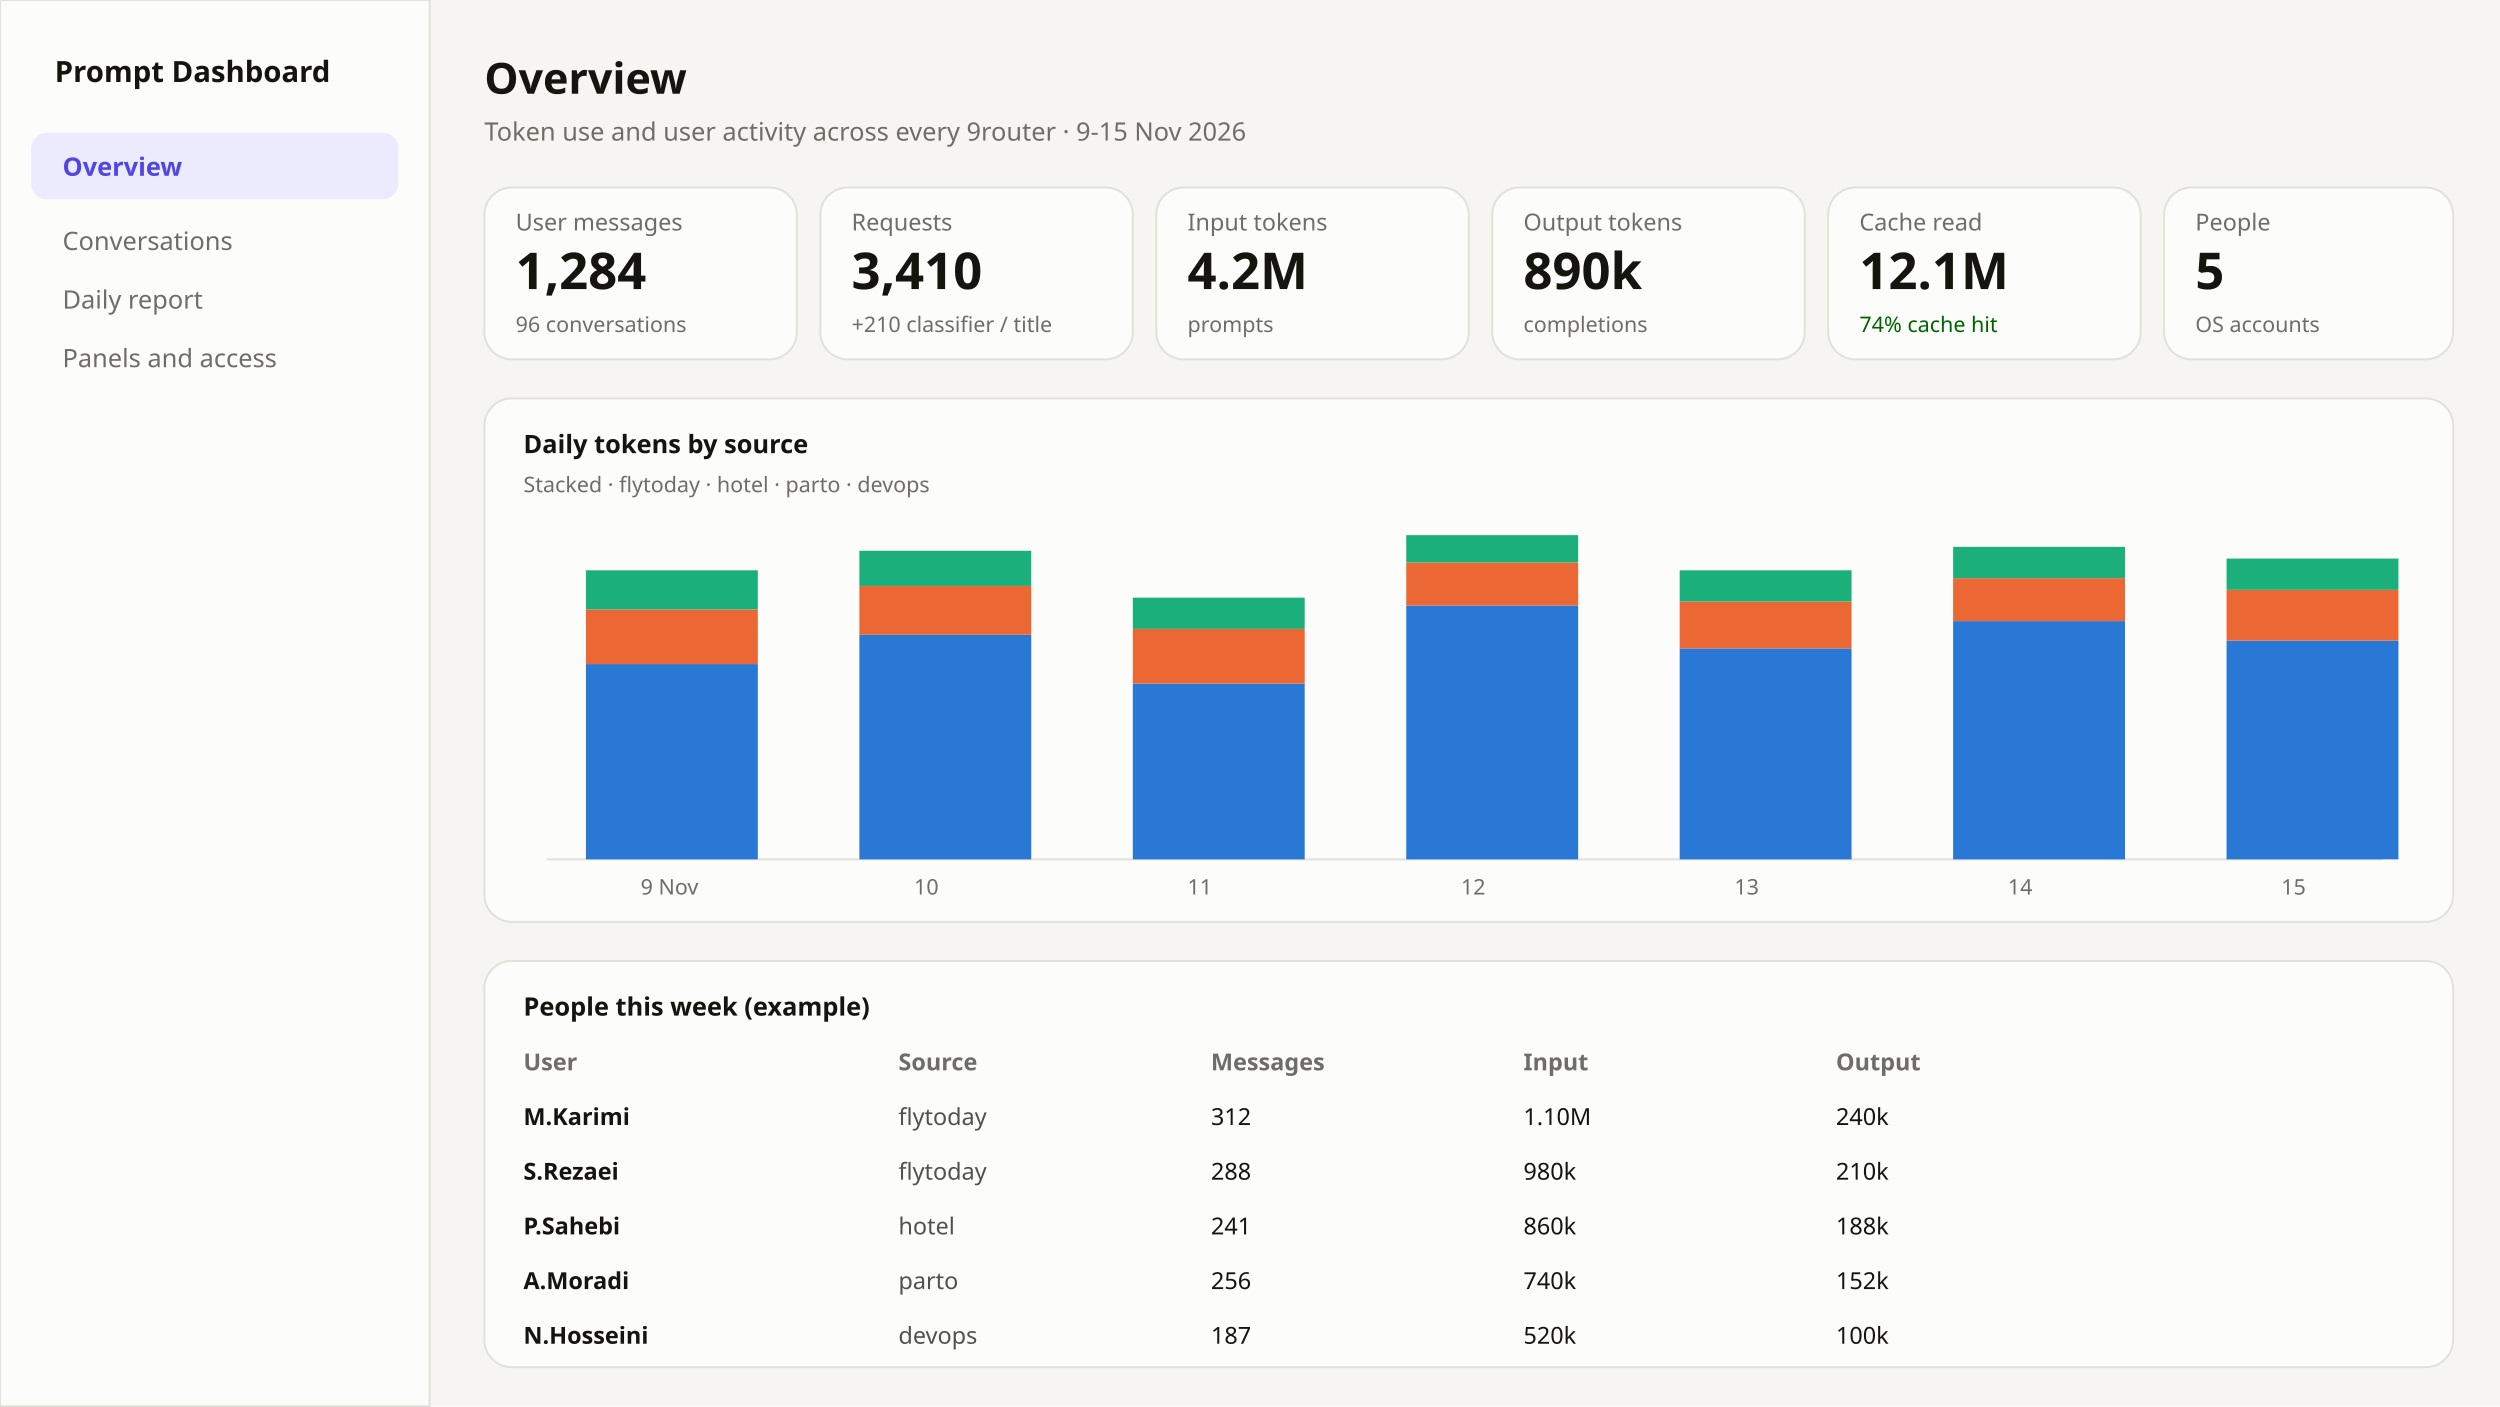
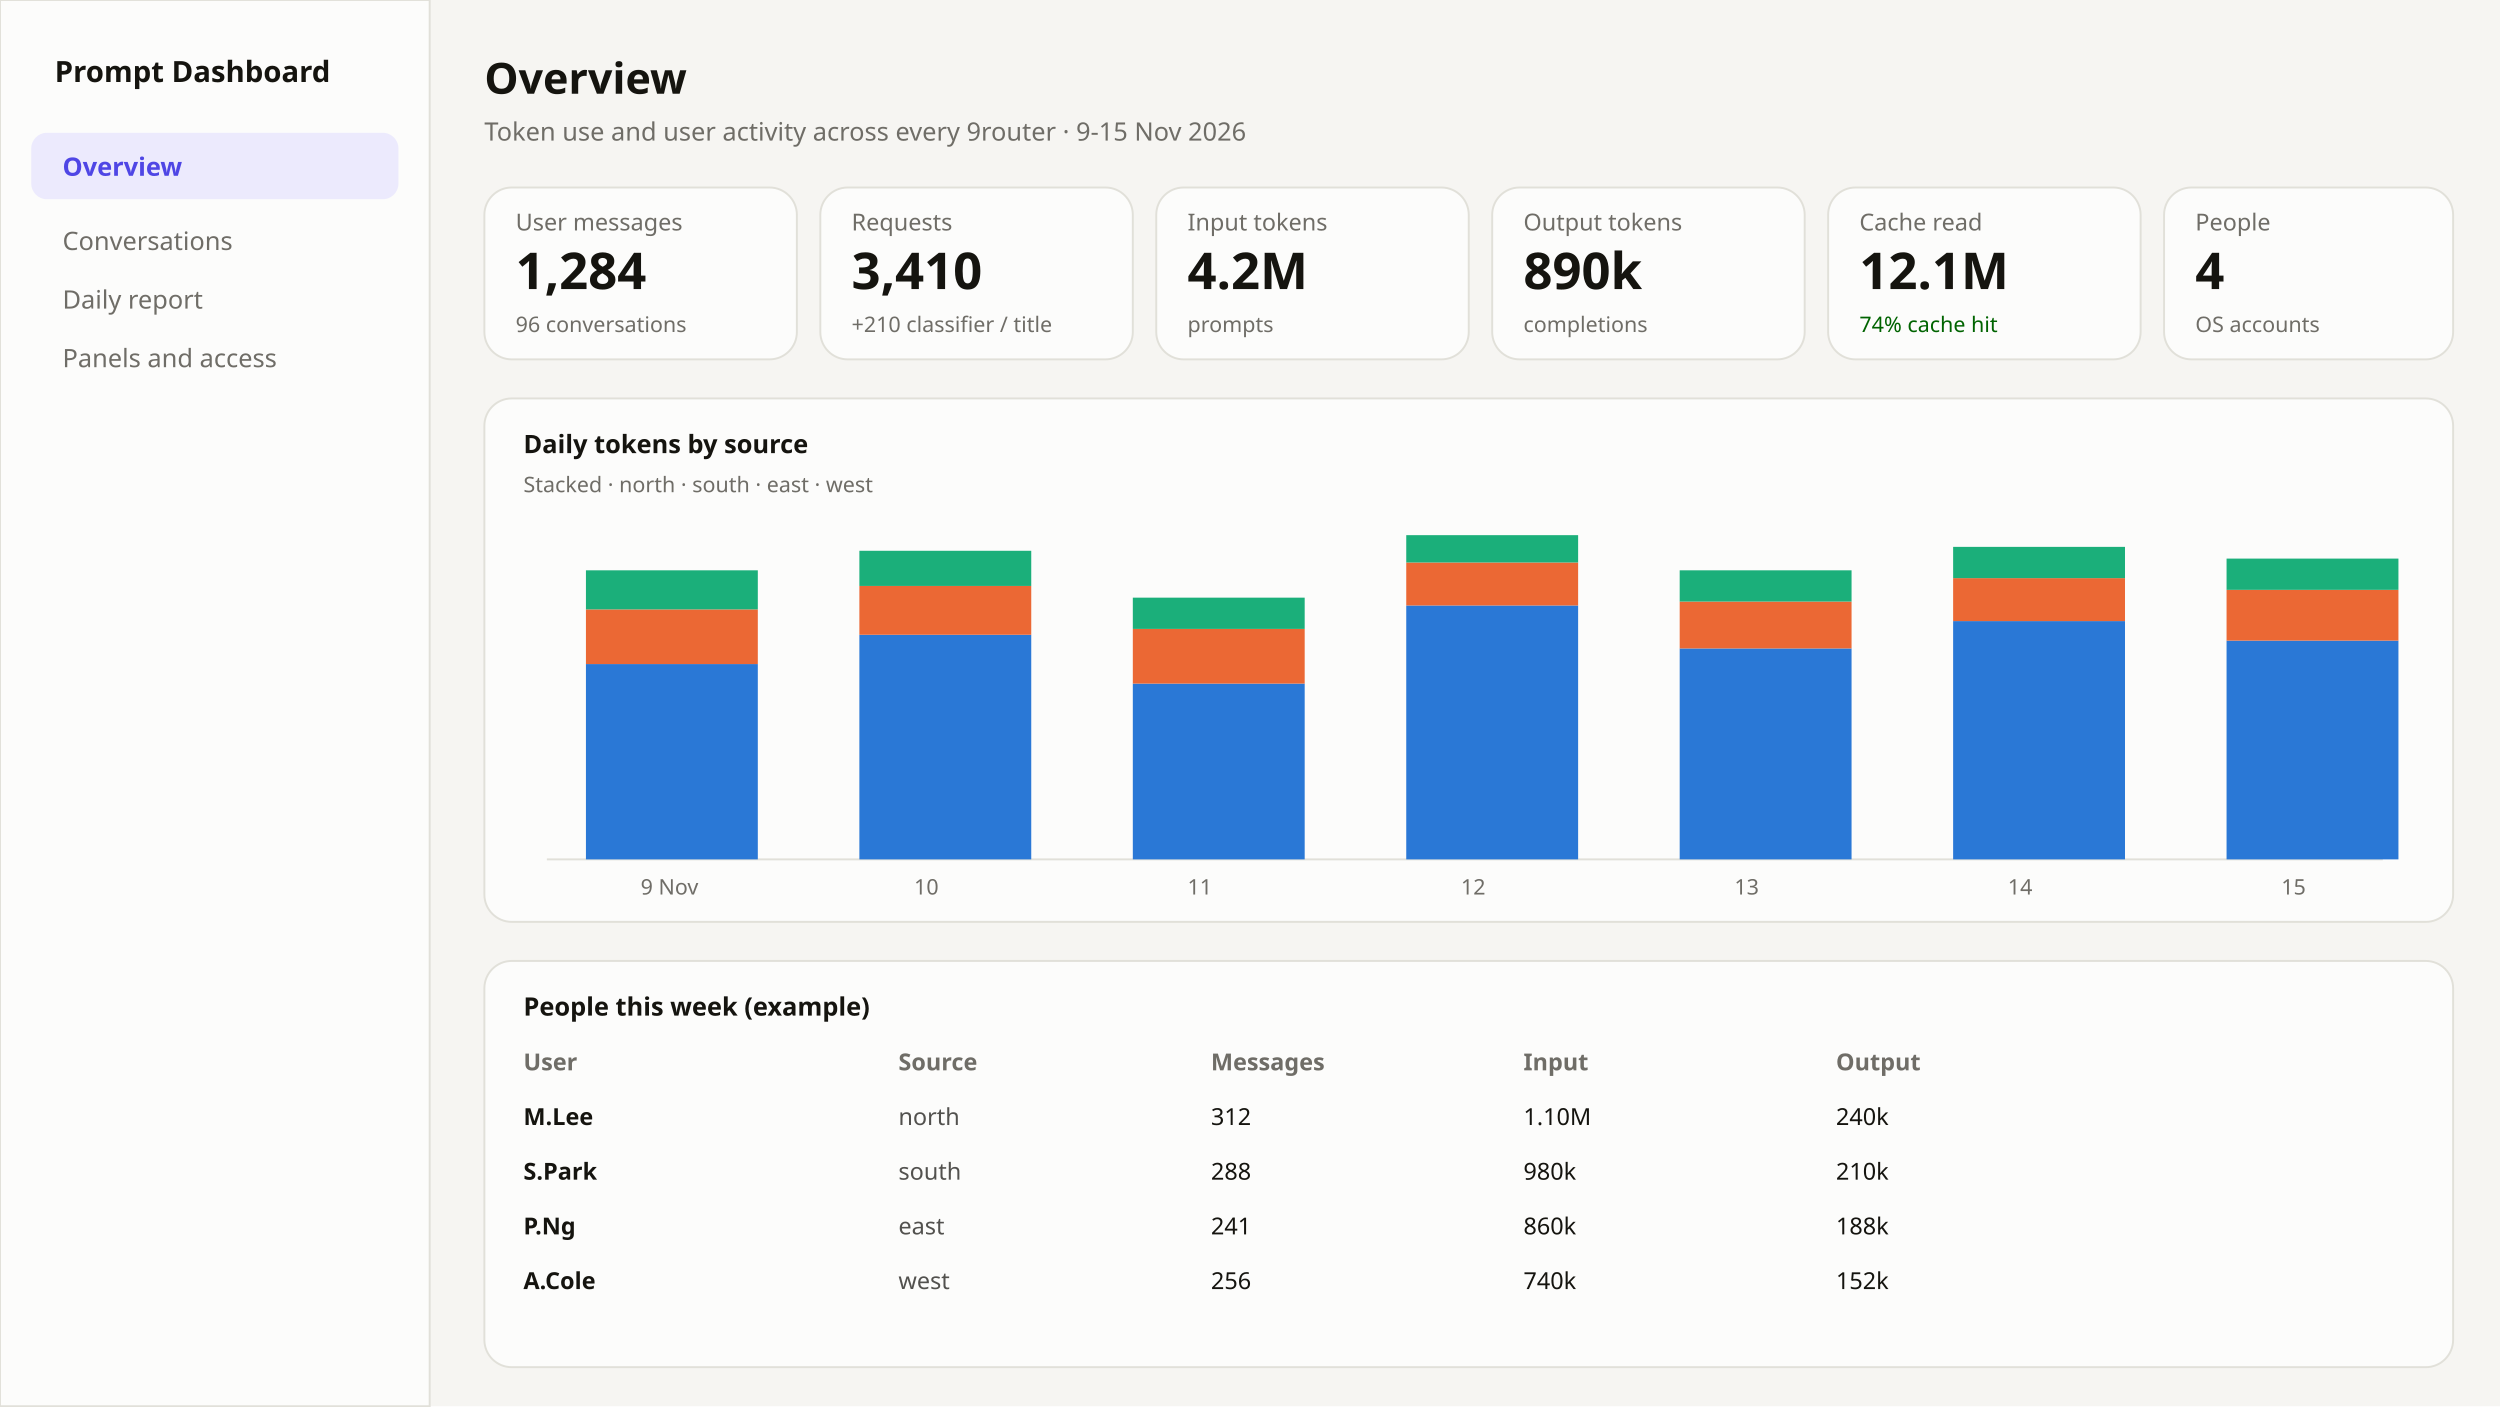
<svg xmlns="http://www.w3.org/2000/svg" width="1280" height="720" viewBox="0 0 1280 720" role="img" aria-label="Overview: token use and activity">
  <rect width="1280" height="720" fill="#f6f5f2" />
  <rect x="0" y="0" width="220" height="720" fill="#fcfcfb" stroke="#e1e0d9" />
  <text x="28" y="42" font-family="Segoe UI, sans-serif" font-size="15" font-weight="700" fill="#15140f">Prompt Dashboard</text>
  <rect x="16" y="68" width="188" height="34" rx="8" fill="#eceafd" />
  <text x="32" y="90" font-family="Segoe UI, sans-serif" font-size="13" font-weight="600" fill="#4f46e5">Overview</text>
  <text x="32" y="128" font-family="Segoe UI, sans-serif" font-size="13" fill="#6f6d67">Conversations</text>
  <text x="32" y="158" font-family="Segoe UI, sans-serif" font-size="13" fill="#6f6d67">Daily report</text>
  <text x="32" y="188" font-family="Segoe UI, sans-serif" font-size="13" fill="#6f6d67">Panels and access</text>
  <text x="248" y="48" font-family="Segoe UI, sans-serif" font-size="22" font-weight="800" fill="#15140f">Overview</text>
  <text x="248" y="72" font-family="Segoe UI, sans-serif" font-size="13" fill="#6f6d67">Token use and user activity across every 9router · 9-15 Nov 2026</text>
  <g font-family="Segoe UI, sans-serif">
    <rect x="248" y="96" width="160" height="88" rx="14" fill="#fcfcfb" stroke="#e1e0d9" />
    <text x="264" y="118" font-size="12" fill="#6f6d67">User messages</text>
    <text x="264" y="148" font-size="26" font-weight="800" fill="#15140f">1,284</text>
    <text x="264" y="170" font-size="11" fill="#6f6d67">96 conversations</text>
    <rect x="420" y="96" width="160" height="88" rx="14" fill="#fcfcfb" stroke="#e1e0d9" />
    <text x="436" y="118" font-size="12" fill="#6f6d67">Requests</text>
    <text x="436" y="148" font-size="26" font-weight="800" fill="#15140f">3,410</text>
    <text x="436" y="170" font-size="11" fill="#6f6d67">+210 classifier / title</text>
    <rect x="592" y="96" width="160" height="88" rx="14" fill="#fcfcfb" stroke="#e1e0d9" />
    <text x="608" y="118" font-size="12" fill="#6f6d67">Input tokens</text>
    <text x="608" y="148" font-size="26" font-weight="800" fill="#15140f">4.2M</text>
    <text x="608" y="170" font-size="11" fill="#6f6d67">prompts</text>
    <rect x="764" y="96" width="160" height="88" rx="14" fill="#fcfcfb" stroke="#e1e0d9" />
    <text x="780" y="118" font-size="12" fill="#6f6d67">Output tokens</text>
    <text x="780" y="148" font-size="26" font-weight="800" fill="#15140f">890k</text>
    <text x="780" y="170" font-size="11" fill="#6f6d67">completions</text>
    <rect x="936" y="96" width="160" height="88" rx="14" fill="#fcfcfb" stroke="#e1e0d9" />
    <text x="952" y="118" font-size="12" fill="#6f6d67">Cache read</text>
    <text x="952" y="148" font-size="26" font-weight="800" fill="#15140f">12.1M</text>
    <text x="952" y="170" font-size="11" fill="#006300">74% cache hit</text>
    <rect x="1108" y="96" width="148" height="88" rx="14" fill="#fcfcfb" stroke="#e1e0d9" />
    <text x="1124" y="118" font-size="12" fill="#6f6d67">People</text>
-     <text x="1124" y="148" font-size="26" font-weight="800" fill="#15140f">5</text>
+     <text x="1124" y="148" font-size="26" font-weight="800" fill="#15140f">4</text>
    <text x="1124" y="170" font-size="11" fill="#6f6d67">OS accounts</text>
  </g>
  <rect x="248" y="204" width="1008" height="268" rx="14" fill="#fcfcfb" stroke="#e1e0d9" />
  <text x="268" y="232" font-family="Segoe UI, sans-serif" font-size="13" font-weight="700" fill="#15140f">Daily tokens by source</text>
-   <text x="268" y="252" font-family="Segoe UI, sans-serif" font-size="11" fill="#6f6d67">Stacked · flytoday · hotel · parto · devops</text>
+   <text x="268" y="252" font-family="Segoe UI, sans-serif" font-size="11" fill="#6f6d67">Stacked · north · south · east · west</text>
  <g transform="translate(280,270)">
    <line x1="0" y1="170" x2="940" y2="170" stroke="#e1e0d9" />
    <rect x="20" y="70" width="88" height="100" fill="#2a78d6" />
    <rect x="20" y="42" width="88" height="28" fill="#eb6834" />
    <rect x="20" y="22" width="88" height="20" fill="#1baf7a" />
    <rect x="160" y="55" width="88" height="115" fill="#2a78d6" />
    <rect x="160" y="30" width="88" height="25" fill="#eb6834" />
    <rect x="160" y="12" width="88" height="18" fill="#1baf7a" />
    <rect x="300" y="80" width="88" height="90" fill="#2a78d6" />
    <rect x="300" y="52" width="88" height="28" fill="#eb6834" />
    <rect x="300" y="36" width="88" height="16" fill="#1baf7a" />
    <rect x="440" y="40" width="88" height="130" fill="#2a78d6" />
    <rect x="440" y="18" width="88" height="22" fill="#eb6834" />
    <rect x="440" y="4" width="88" height="14" fill="#1baf7a" />
    <rect x="580" y="62" width="88" height="108" fill="#2a78d6" />
    <rect x="580" y="38" width="88" height="24" fill="#eb6834" />
    <rect x="580" y="22" width="88" height="16" fill="#1baf7a" />
    <rect x="720" y="48" width="88" height="122" fill="#2a78d6" />
    <rect x="720" y="26" width="88" height="22" fill="#eb6834" />
    <rect x="720" y="10" width="88" height="16" fill="#1baf7a" />
    <rect x="860" y="58" width="88" height="112" fill="#2a78d6" />
    <rect x="860" y="32" width="88" height="26" fill="#eb6834" />
    <rect x="860" y="16" width="88" height="16" fill="#1baf7a" />
    <g font-family="Segoe UI, sans-serif" font-size="11" fill="#6f6d67">
      <text x="48" y="188">9 Nov</text>
      <text x="188" y="188">10</text>
      <text x="328" y="188">11</text>
      <text x="468" y="188">12</text>
      <text x="608" y="188">13</text>
      <text x="748" y="188">14</text>
      <text x="888" y="188">15</text>
    </g>
  </g>
  <rect x="248" y="492" width="1008" height="208" rx="14" fill="#fcfcfb" stroke="#e1e0d9" />
  <text x="268" y="520" font-family="Segoe UI, sans-serif" font-size="13" font-weight="700" fill="#15140f">People this week (example)</text>
  <g font-family="Segoe UI, sans-serif" font-size="12">
    <text x="268" y="548" fill="#6f6d67" font-weight="600">User</text>
    <text x="460" y="548" fill="#6f6d67" font-weight="600">Source</text>
    <text x="620" y="548" fill="#6f6d67" font-weight="600">Messages</text>
    <text x="780" y="548" fill="#6f6d67" font-weight="600">Input</text>
    <text x="940" y="548" fill="#6f6d67" font-weight="600">Output</text>
-     <text x="268" y="576" fill="#15140f" font-weight="600">M.Karimi</text>
-     <text x="460" y="576" fill="#52514e">flytoday</text>
+     <text x="268" y="576" fill="#15140f" font-weight="600">M.Lee</text>
+     <text x="460" y="576" fill="#52514e">north</text>
    <text x="620" y="576" fill="#15140f">312</text>
    <text x="780" y="576" fill="#15140f">1.10M</text>
    <text x="940" y="576" fill="#15140f">240k</text>
-     <text x="268" y="604" fill="#15140f" font-weight="600">S.Rezaei</text>
-     <text x="460" y="604" fill="#52514e">flytoday</text>
+     <text x="268" y="604" fill="#15140f" font-weight="600">S.Park</text>
+     <text x="460" y="604" fill="#52514e">south</text>
    <text x="620" y="604" fill="#15140f">288</text>
    <text x="780" y="604" fill="#15140f">980k</text>
    <text x="940" y="604" fill="#15140f">210k</text>
-     <text x="268" y="632" fill="#15140f" font-weight="600">P.Sahebi</text>
-     <text x="460" y="632" fill="#52514e">hotel</text>
+     <text x="268" y="632" fill="#15140f" font-weight="600">P.Ng</text>
+     <text x="460" y="632" fill="#52514e">east</text>
    <text x="620" y="632" fill="#15140f">241</text>
    <text x="780" y="632" fill="#15140f">860k</text>
    <text x="940" y="632" fill="#15140f">188k</text>
-     <text x="268" y="660" fill="#15140f" font-weight="600">A.Moradi</text>
-     <text x="460" y="660" fill="#52514e">parto</text>
+     <text x="268" y="660" fill="#15140f" font-weight="600">A.Cole</text>
+     <text x="460" y="660" fill="#52514e">west</text>
    <text x="620" y="660" fill="#15140f">256</text>
    <text x="780" y="660" fill="#15140f">740k</text>
    <text x="940" y="660" fill="#15140f">152k</text>
-     <text x="268" y="688" fill="#15140f" font-weight="600">N.Hosseini</text>
-     <text x="460" y="688" fill="#52514e">devops</text>
-     <text x="620" y="688" fill="#15140f">187</text>
-     <text x="780" y="688" fill="#15140f">520k</text>
-     <text x="940" y="688" fill="#15140f">100k</text>
  </g>
</svg>
